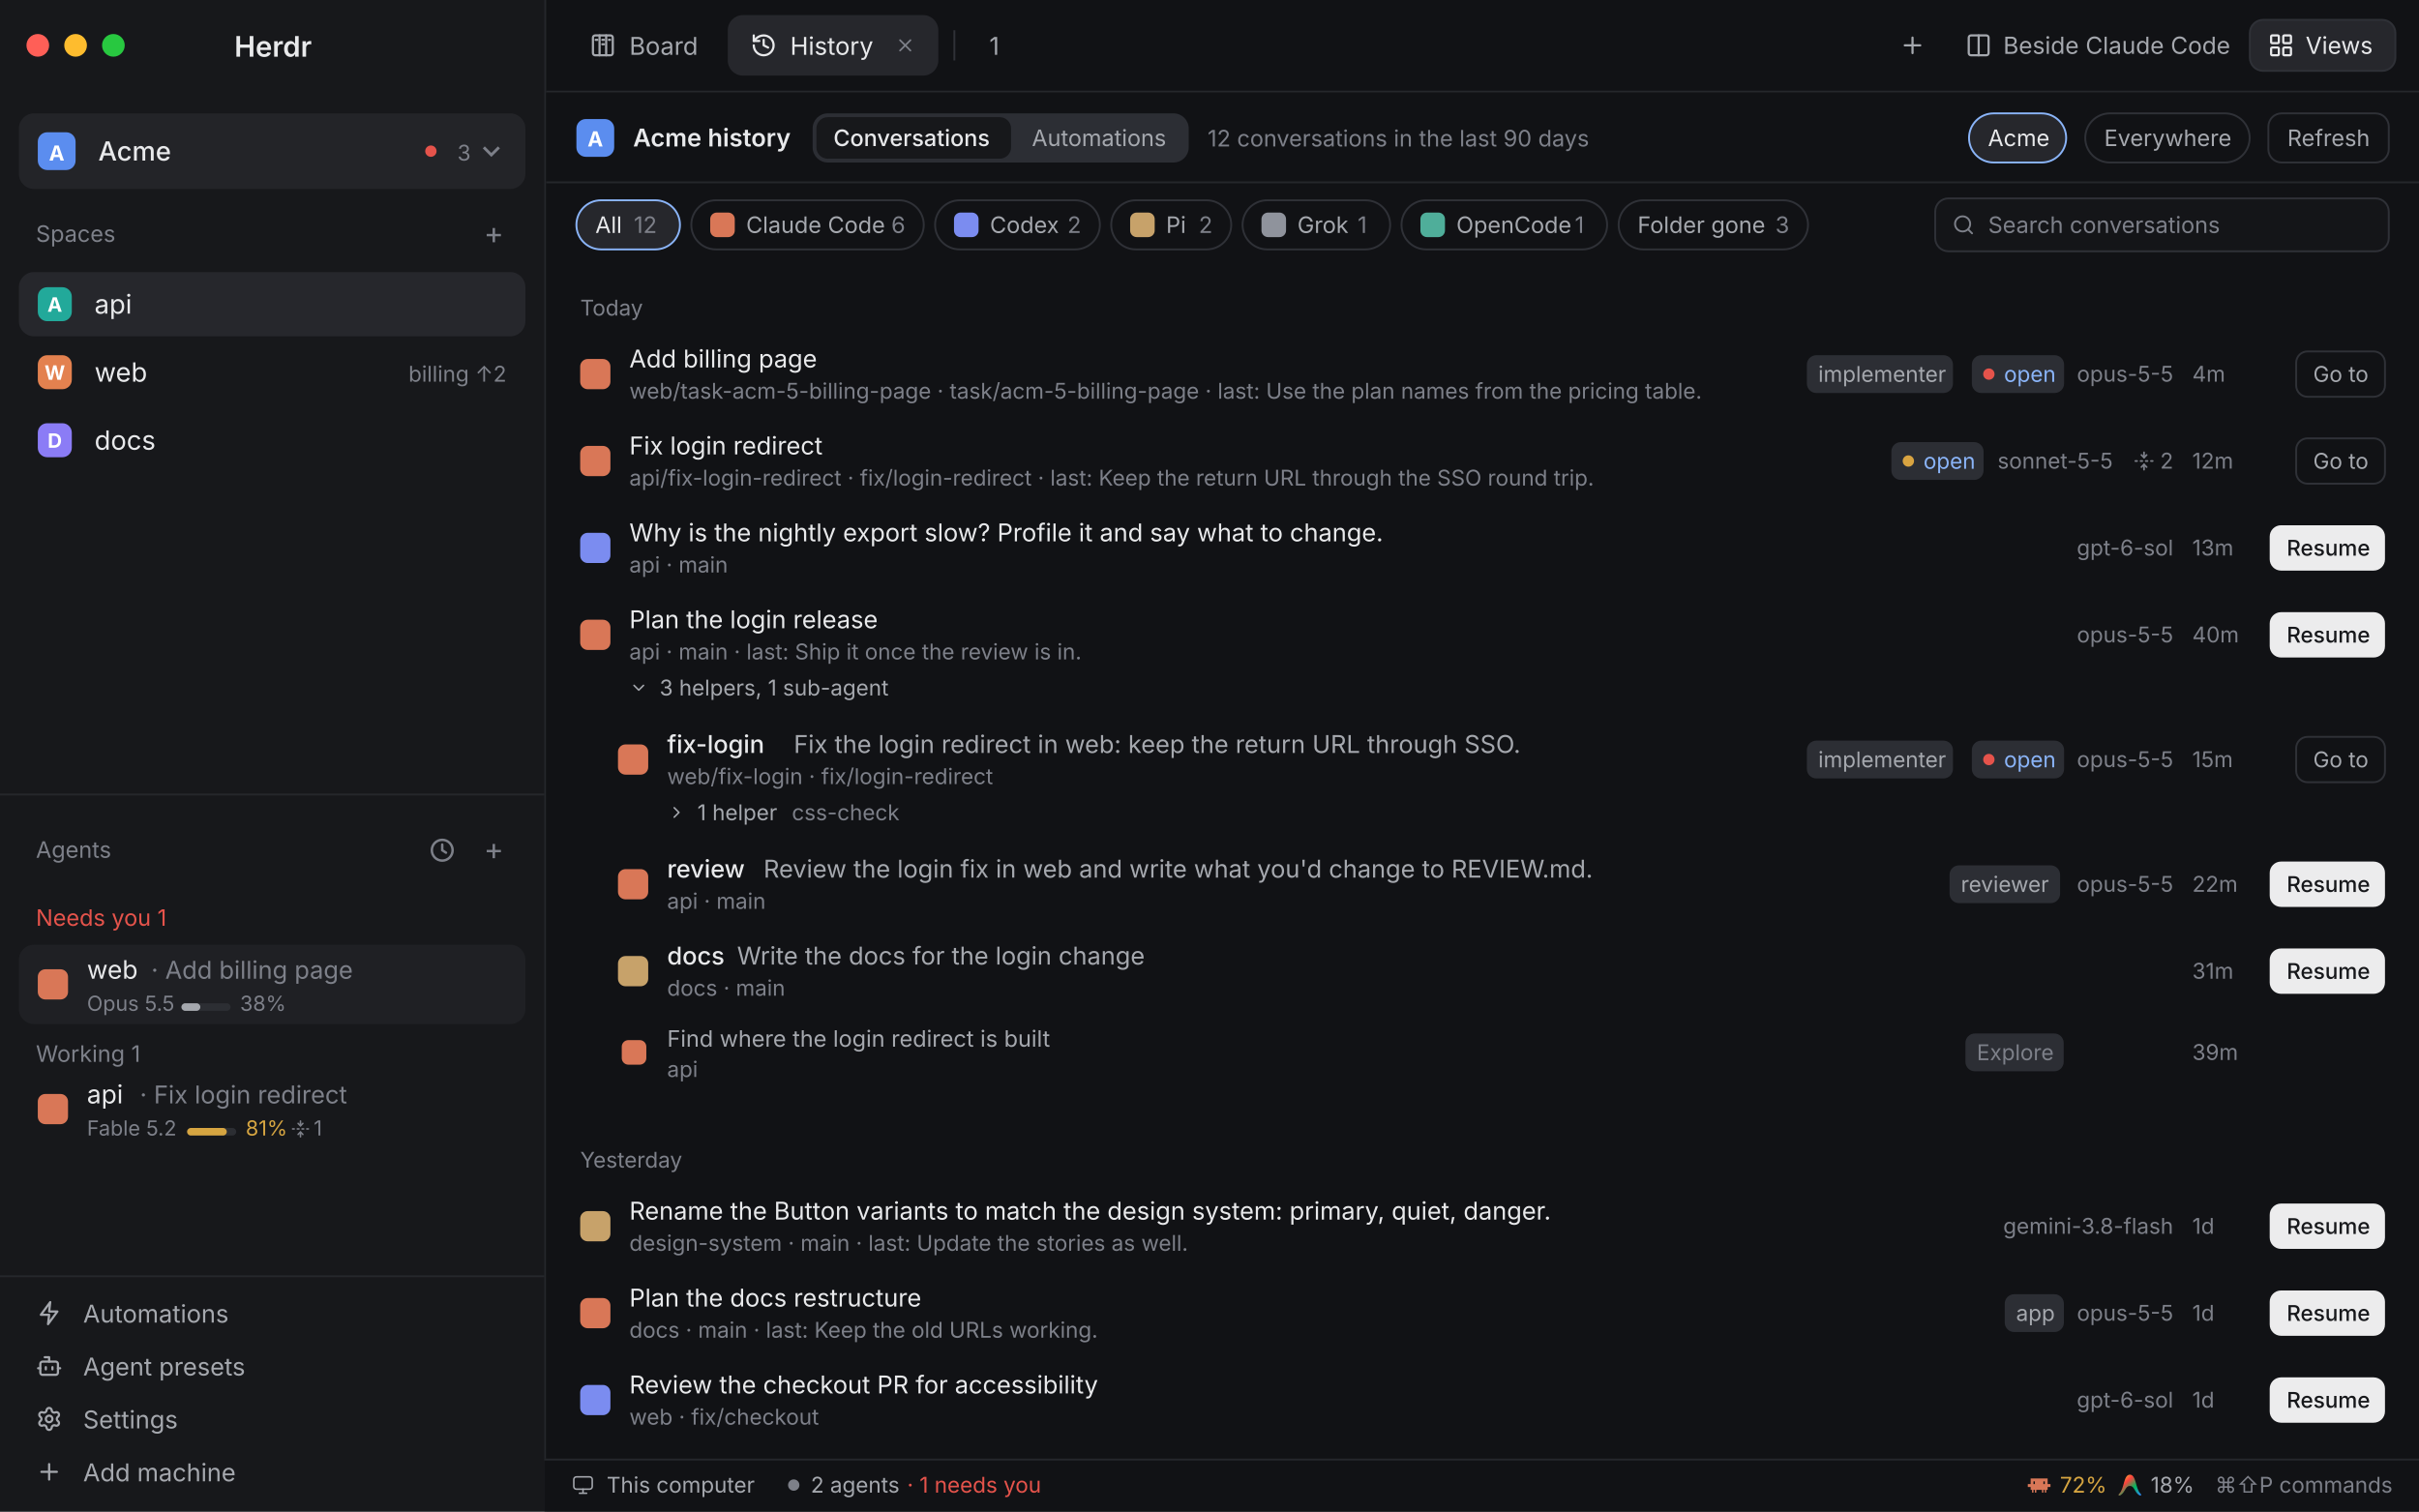
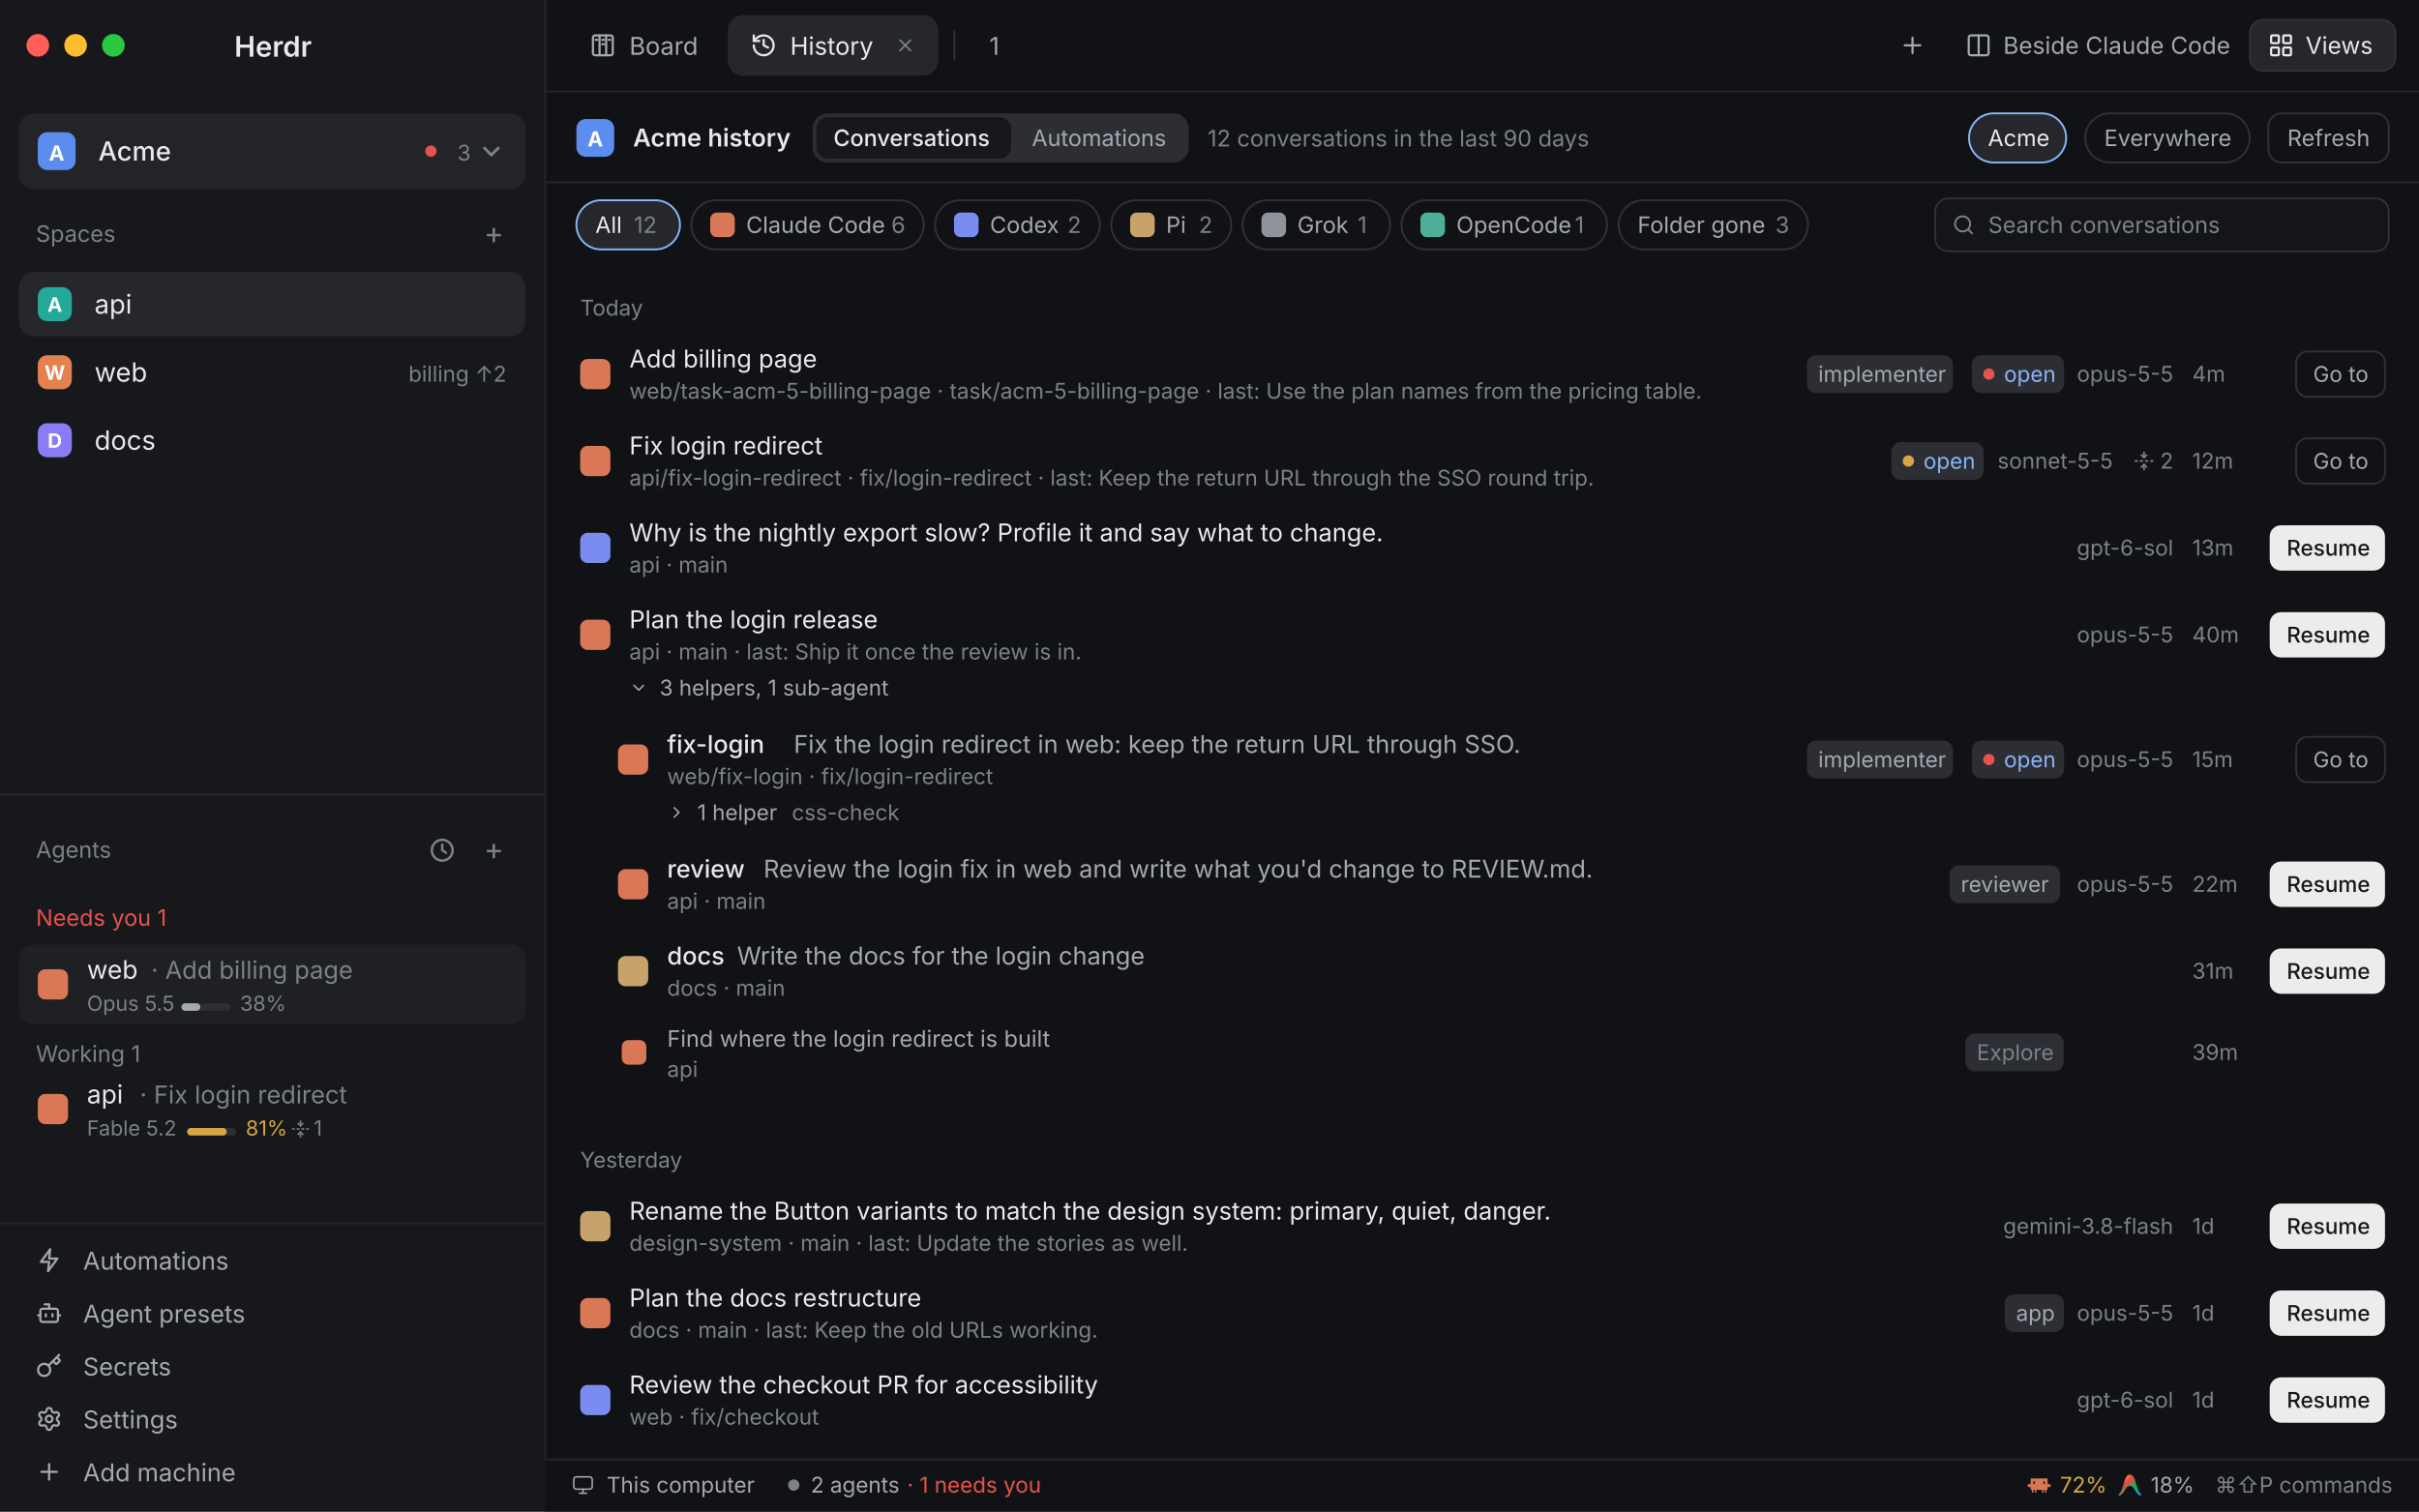
<svg xmlns="http://www.w3.org/2000/svg" width="1280" height="800" viewBox="0 0 1280 800" font-family="Geist, -apple-system, 'Helvetica Neue', sans-serif">
  <defs>
    <filter id="shadow" x="-20%" y="-20%" width="140%" height="140%">
      <feDropShadow dx="0" dy="8" stdDeviation="12" flood-color="#000" flood-opacity="0.45" />
    </filter>
    <clipPath id="pane">
      <rect x="289" y="49" width="991" height="751" />
    </clipPath>
  </defs>
  <rect x="0" y="0" width="1280" height="800" rx="0" fill="#111215" />
  <rect width="288" height="800" fill="#17181b" />
  <rect x="288" width="1" height="800" fill="#25272b" />
  <circle cx="20" cy="24" r="6" fill="#ff5f57" />
  <circle cx="40" cy="24" r="6" fill="#febc2e" />
  <circle cx="60" cy="24" r="6" fill="#28c840" />
  <text x="124" y="30" fill="#e8e9eb" font-size="15" font-weight="600">Herdr</text>
  <rect x="10" y="60" width="268" height="40" rx="8" fill="#232428" />
  <rect x="20" y="70" width="20" height="20" rx="5" fill="#5b8def" />
  <text x="30" y="85" fill="#fff" font-size="11" font-weight="700" text-anchor="middle">A</text>
  <text x="52" y="85" fill="#e8e9eb" font-size="14" font-weight="500">Acme</text>
  <circle cx="228" cy="80" r="3" fill="#e5534b" />
  <text x="242" y="85" fill="#7d8089" font-size="11.5">3</text>
  <path d="M256 78 l4 4 l4 -4" stroke="#7d8089" stroke-width="1.5" fill="none" />
  <text x="19" y="128" fill="#7d8089" font-size="12">Spaces</text>
  <text x="256" y="129" fill="#7d8089" font-size="16">+</text>
  <rect x="10" y="144" width="268" height="34" rx="8" fill="#26272c" />
  <rect x="20" y="152" width="18" height="18" rx="5" fill="#22a99a" />
  <text x="29" y="165" fill="#fff" font-size="10.5" font-weight="700" text-anchor="middle">A</text>
  <text x="50" y="166" fill="#e8e9eb" font-size="14">api</text>
  <rect x="20" y="188" width="18" height="18" rx="5" fill="#e3814f" />
  <text x="29" y="201" fill="#fff" font-size="10.5" font-weight="700" text-anchor="middle">W</text>
  <text x="50" y="202" fill="#e8e9eb" font-size="14">web</text>
  <text x="268" y="202" fill="#7d8089" font-size="11.5" text-anchor="end">billing ↑2</text>
  <rect x="20" y="224" width="18" height="18" rx="5" fill="#8b7cf6" />
  <text x="29" y="237" fill="#fff" font-size="10.5" font-weight="700" text-anchor="middle">D</text>
  <text x="50" y="238" fill="#e8e9eb" font-size="14">docs</text>
  <rect y="420" width="288" height="1" fill="#25272b" />
  <text x="19" y="454" fill="#7d8089" font-size="12">Agents</text>
  <circle cx="234" cy="450" r="5.5" stroke="#7d8089" stroke-width="1.3" fill="none" />
  <path d="M234 447 v3 l2 1.3" stroke="#7d8089" stroke-width="1.3" fill="none" stroke-linecap="round" />
  <text x="256" y="455" fill="#7d8089" font-size="16">+</text>
  <text x="19" y="490" fill="#e5534b" font-size="12">Needs you 1</text>
  <rect x="10" y="500" width="268" height="42" rx="8" fill="#1f2024" />
  <rect x="20" y="513" width="16" height="16" rx="4" fill="#d97757" />
  <text x="46" y="518" fill="#e8e9eb" font-size="13.5">web</text>
  <text x="80" y="518" fill="#7d8089" font-size="13">· Add billing page</text>
  <text x="46" y="535" fill="#7d8089" font-size="11">Opus 5.5</text>
  <rect x="96" y="531" width="26" height="4" rx="2" fill="#2c2e33" />
  <rect x="96" y="531" width="10" height="4" rx="2" fill="#a5a8ae" />
  <text x="127" y="535" fill="#7d8089" font-size="11">38%</text>
  <text x="19" y="562" fill="#7d8089" font-size="12">Working 1</text>
  <rect x="20" y="579" width="16" height="16" rx="4" fill="#d97757" />
  <text x="46" y="584" fill="#e8e9eb" font-size="13.5">api</text>
  <text x="74" y="584" fill="#7d8089" font-size="13">· Fix login redirect</text>
  <text x="46" y="601" fill="#7d8089" font-size="11">Fable 5.2</text>
  <rect x="99" y="597" width="26" height="4" rx="2" fill="#2c2e33" />
  <rect x="99" y="597" width="21" height="4" rx="2" fill="#d6a541" />
  <text x="130" y="601" fill="#d6a541" font-size="11">81%</text>
  <g transform="translate(154 592.5) scale(0.4167)" fill="none" stroke="#7d8089" stroke-width="2" stroke-linecap="round" stroke-linejoin="round">
    <path d="M12 22v-6" />
    <path d="M12 8V2" />
    <path d="M4 12H2" />
    <path d="M10 12H8" />
    <path d="M16 12h-2" />
    <path d="M22 12h-2" />
    <path d="m15 19-3-3-3 3" />
    <path d="m15 5-3 3-3-3" />
  </g>
  <text x="166" y="601" fill="#7d8089" font-size="11">1</text>
-   <rect y="675" width="288" height="1" fill="#25272b" />
+   <rect y="647" width="288" height="1" fill="#25272b" />
+   <g transform="translate(19 660) scale(0.5833)" fill="none" stroke="#a5a8ae" stroke-width="2.00" stroke-linecap="round" stroke-linejoin="round">
+     <path d="M13 2 4.5 13.5H12L11 22l8.5-11.5H12z" />
+   </g>
+   <text x="44" y="672" fill="#a5a8ae" font-size="13">Automations</text>
  <g transform="translate(19 688) scale(0.5833)" fill="none" stroke="#a5a8ae" stroke-width="2.00" stroke-linecap="round" stroke-linejoin="round">
-     <path d="M13 2 4.5 13.5H12L11 22l8.5-11.5H12z" />
-   </g>
-   <text x="44" y="700" fill="#a5a8ae" font-size="13">Automations</text>
-   <g transform="translate(19 716) scale(0.5833)" fill="none" stroke="#a5a8ae" stroke-width="2.00" stroke-linecap="round" stroke-linejoin="round">
    <path d="M12 8V4H8" />
    <rect width="16" height="12" x="4" y="8" rx="2" />
    <path d="M2 14h2" />
    <path d="M20 14h2" />
    <path d="M15 13v2" />
    <path d="M9 13v2" />
  </g>
-   <text x="44" y="728" fill="#a5a8ae" font-size="13">Agent presets</text>
+   <text x="44" y="700" fill="#a5a8ae" font-size="13">Agent presets</text>
+   <g transform="translate(19 716) scale(0.5833)" fill="none" stroke="#a5a8ae" stroke-width="2.00" stroke-linecap="round" stroke-linejoin="round">
+     <path d="m15.5 7.5 2.3 2.3a1 1 0 0 0 1.4 0l2.1-2.1a1 1 0 0 0 0-1.4L19 4" />
+     <path d="m21 2-9.6 9.6" />
+     <circle cx="7.5" cy="15.5" r="5.5" />
+   </g>
+   <text x="44" y="728" fill="#a5a8ae" font-size="13">Secrets</text>
  <g transform="translate(19 744) scale(0.5833)" fill="none" stroke="#a5a8ae" stroke-width="2.00" stroke-linecap="round" stroke-linejoin="round">
    <path d="M9.671 4.136a2.34 2.34 0 0 1 4.659 0 2.34 2.34 0 0 0 3.319 1.915 2.34 2.34 0 0 1 2.33 4.033 2.34 2.34 0 0 0 0 3.831 2.34 2.34 0 0 1-2.33 4.033 2.34 2.34 0 0 0-3.319 1.915 2.34 2.34 0 0 1-4.659 0 2.34 2.34 0 0 0-3.32-1.915 2.34 2.34 0 0 1-2.33-4.033 2.34 2.34 0 0 0 0-3.831A2.34 2.34 0 0 1 6.35 6.051a2.34 2.34 0 0 0 3.319-1.915" />
    <circle cx="12" cy="12" r="3" />
  </g>
  <text x="44" y="756" fill="#a5a8ae" font-size="13">Settings</text>
  <g transform="translate(19 772) scale(0.5833)" fill="none" stroke="#a5a8ae" stroke-width="2.00" stroke-linecap="round" stroke-linejoin="round">
    <path d="M5 12h14" />
    <path d="M12 5v14" />
  </g>
  <text x="44" y="784" fill="#a5a8ae" font-size="13">Add machine</text>
  <g transform="translate(312 17) scale(0.5833)" fill="none" stroke="#a5a8ae" stroke-width="2" stroke-linecap="round" stroke-linejoin="round">
    <rect x="3" y="3" width="18" height="18" rx="2" />
    <path d="M9 3v18" />
    <path d="M15 3v18" />
    <path d="M5.5 7h1.5" />
    <path d="M11.5 7h1.5" />
    <path d="M11.5 11h1.5" />
    <path d="M17.5 7h1" />
  </g>
  <text x="333.0" y="29.0" fill="#a5a8ae" font-size="13">Board</text>
  <rect x="385.1" y="8.0" width="111.4" height="32" rx="8" fill="#26272c" />
  <g transform="translate(397.1 17) scale(0.5833)" fill="none" stroke="#e8e9eb" stroke-width="2" stroke-linecap="round" stroke-linejoin="round">
    <path d="M3 12a9 9 0 1 0 9-9 9.75 9.75 0 0 0-6.74 2.74L3 8" />
    <path d="M3 3v5h5" />
    <path d="M12 7v5l4 2" />
  </g>
  <text x="418.1" y="29.0" fill="#e8e9eb" font-size="13">History</text>
  <g transform="translate(473.5 18.5) scale(0.4583)" fill="none" stroke="#7d8089" stroke-width="2" stroke-linecap="round" stroke-linejoin="round">
    <path d="M18 6 6 18" />
    <path d="m6 6 12 12" />
  </g>
  <rect x="504.5" y="16.0" width="1.0" height="16" rx="0" fill="#2f3137" />
  <text x="523.5" y="29.0" fill="#a5a8ae" font-size="13">1</text>
  <g transform="translate(1005 17) scale(0.5833)" fill="none" stroke="#a5a8ae" stroke-width="2" stroke-linecap="round" stroke-linejoin="round">
    <path d="M5 12h14" />
    <path d="M12 5v14" />
  </g>
  <g transform="translate(1040 17) scale(0.5833)" fill="none" stroke="#a5a8ae" stroke-width="2" stroke-linecap="round" stroke-linejoin="round">
    <rect width="18" height="18" x="3" y="3" rx="2" />
    <path d="M12 3v18" />
  </g>
  <text x="1060" y="28.5" fill="#a5a8ae" font-size="12.5">Beside Claude Code</text>
  <rect x="1190.5" y="10.5" width="77" height="27" rx="7" fill="#26272c" stroke="#2f3137" />
  <g transform="translate(1200 17) scale(0.5833)" fill="none" stroke="#e8e9eb" stroke-width="2" stroke-linecap="round" stroke-linejoin="round">
    <rect width="7" height="7" x="3" y="3" rx="1" />
    <rect width="7" height="7" x="14" y="3" rx="1" />
    <rect width="7" height="7" x="14" y="14" rx="1" />
    <rect width="7" height="7" x="3" y="14" rx="1" />
  </g>
  <text x="1220" y="28.5" fill="#e8e9eb" font-size="12.5">Views</text>
  <rect x="289" y="48" width="991" height="1" fill="#25272b" />
  <rect x="289" y="49" width="991" height="751" fill="#111215" />
  <g clip-path="url(#pane)">
    <rect x="305.0" y="63.0" width="20.0" height="20" rx="5" fill="#5b8def" />
    <text x="315.0" y="77.5" fill="#fff" font-size="11" font-weight="700" text-anchor="middle">A</text>
    <text x="335.0" y="77.5" fill="#e8e9eb" font-size="13" font-weight="600">Acme history</text>
    <rect x="430.0" y="60.0" width="199.0" height="26" rx="8" fill="#2c2e34" />
    <rect x="432.0" y="62.0" width="103.0" height="22" rx="6" fill="#17181b" />
    <text x="441.0" y="77.3" fill="#e8e9eb" font-size="12" font-weight="500">Conversations</text>
    <text x="546.0" y="77.3" fill="#a5a8ae" font-size="12">Automations</text>
    <text x="639.0" y="77.5" fill="#7d8089" font-size="12">12 conversations in the last 90 days</text>
    <rect x="1200.3" y="60.0" width="63.7" height="26" rx="7" fill="none" stroke="#2f3137" />
    <text x="1210.3" y="77.3" fill="#a5a8ae" font-size="12">Refresh</text>
    <rect x="1103.4" y="60.0" width="87.0" height="26" rx="13" fill="none" stroke="#2f3137" />
    <text x="1113.4" y="77.3" fill="#a5a8ae" font-size="12">Everywhere</text>
    <rect x="1041.9" y="60.0" width="51.4" height="26" rx="13" fill="#26272c" stroke="#8ab4f8" />
    <text x="1051.9" y="77.3" fill="#e8e9eb" font-size="12">Acme</text>
    <rect x="289.0" y="96.0" width="991.0" height="1" rx="0" fill="#25272b" />
    <rect x="305.0" y="106.0" width="54.8" height="26" rx="13" fill="#26272c" stroke="#8ab4f8" />
    <text x="315.0" y="123.3" fill="#e8e9eb" font-size="12">All</text>
    <text x="335.4" y="123.3" fill="#7d8089" font-size="12">12</text>
    <rect x="365.8" y="106.0" width="123.0" height="26" rx="13" fill="none" stroke="#2f3137" />
    <rect x="375.8" y="112.5" width="13.0" height="13" rx="3.5" fill="#d97757" />
    <text x="394.8" y="123.3" fill="#a5a8ae" font-size="12">Claude Code</text>
    <text x="471.6" y="123.3" fill="#7d8089" font-size="12">6</text>
    <rect x="494.8" y="106.0" width="87.2" height="26" rx="13" fill="none" stroke="#2f3137" />
    <rect x="504.8" y="112.5" width="13.0" height="13" rx="3.5" fill="#7b8cf0" />
    <text x="523.8" y="123.3" fill="#a5a8ae" font-size="12">Codex</text>
    <text x="564.8" y="123.3" fill="#7d8089" font-size="12">2</text>
    <rect x="588.0" y="106.0" width="63.5" height="26" rx="13" fill="none" stroke="#2f3137" />
    <rect x="598.0" y="112.5" width="13.0" height="13" rx="3.5" fill="#c7a26a" />
    <text x="617.0" y="123.3" fill="#a5a8ae" font-size="12">Pi</text>
    <text x="634.3" y="123.3" fill="#7d8089" font-size="12">2</text>
    <rect x="657.5" y="106.0" width="78.1" height="26" rx="13" fill="none" stroke="#2f3137" />
    <rect x="667.5" y="112.5" width="13.0" height="13" rx="3.5" fill="#8f939c" />
    <text x="686.5" y="123.3" fill="#a5a8ae" font-size="12">Grok</text>
    <text x="718.4" y="123.3" fill="#7d8089" font-size="12">1</text>
    <rect x="741.6" y="106.0" width="108.8" height="26" rx="13" fill="none" stroke="#2f3137" />
    <rect x="751.6" y="112.5" width="13.0" height="13" rx="3.5" fill="#4fae9a" />
    <text x="770.6" y="123.3" fill="#a5a8ae" font-size="12">OpenCode</text>
    <text x="833.3" y="123.3" fill="#7d8089" font-size="12">1</text>
    <rect x="856.5" y="106.0" width="100.2" height="26" rx="13" fill="none" stroke="#2f3137" />
    <text x="866.5" y="123.3" fill="#a5a8ae" font-size="12">Folder gone</text>
    <text x="939.4" y="123.3" fill="#7d8089" font-size="12">3</text>
    <rect x="1024.0" y="105.0" width="240.0" height="28" rx="7" fill="#141518" stroke="#2f3137" />
    <g transform="translate(1033 113) scale(0.5)" fill="none" stroke="#7d8089" stroke-width="2" stroke-linecap="round" stroke-linejoin="round">
      <circle cx="11" cy="11" r="8" />
      <path d="m21 21-4.3-4.3" />
    </g>
    <text x="1052.0" y="123.3" fill="#7d8089" font-size="12">Search conversations</text>
    <text x="307.0" y="167.0" fill="#7d8089" font-size="11.5">Today</text>
    <rect x="307.0" y="190.0" width="16.0" height="16" rx="4" fill="#d97757" />
    <rect x="1215.0" y="186.0" width="47.0" height="24" rx="6" fill="none" stroke="#2f3137" />
    <text x="1224.0" y="202.1" fill="#a5a8ae" font-size="11.5">Go to</text>
    <text x="1160.0" y="202.0" fill="#7d8089" font-size="11.5">4m</text>
    <text x="1150.0" y="202.0" fill="#7d8089" font-size="11.5" text-anchor="end">opus-5-5</text>
    <rect x="1043.4" y="188.0" width="48.8" height="20" rx="5" fill="#2c2e34" />
    <circle cx="1052.4" cy="198" r="3" fill="#e5534b" />
    <text x="1060.4" y="202.1" fill="#8ab4f8" font-size="11.5">open</text>
    <rect x="956.1" y="188.0" width="77.3" height="20" rx="5" fill="#2c2e34" />
    <text x="962.1" y="202.1" fill="#a5a8ae" font-size="11.5">implementer</text>
    <text x="333.0" y="194.5" fill="#e8e9eb" font-size="13">Add billing page</text>
    <text x="333.0" y="211.0" fill="#7d8089" font-size="11.5">web/task-acm-5-billing-page  ·  task/acm-5-billing-page  ·  last: Use the plan names from the pricing table.</text>
    <rect x="307.0" y="236.0" width="16.0" height="16" rx="4" fill="#d97757" />
    <rect x="1215.0" y="232.0" width="47.0" height="24" rx="6" fill="none" stroke="#2f3137" />
    <text x="1224.0" y="248.1" fill="#a5a8ae" font-size="11.5">Go to</text>
    <text x="1160.0" y="248.0" fill="#7d8089" font-size="11.5">12m</text>
    <text x="1118.0" y="248.0" fill="#7d8089" font-size="11.5" text-anchor="end">sonnet-5-5</text>
    <g transform="translate(1129 238.5) scale(0.4583)" fill="none" stroke="#7d8089" stroke-width="2" stroke-linecap="round" stroke-linejoin="round">
      <path d="M12 22v-6" />
      <path d="M12 8V2" />
      <path d="M4 12H2" />
      <path d="M10 12H8" />
      <path d="M16 12h-2" />
      <path d="M22 12h-2" />
      <path d="m15 19-3-3-3 3" />
      <path d="m15 5-3 3-3-3" />
    </g>
    <text x="1143.0" y="248.0" fill="#7d8089" font-size="11.5">2</text>
    <rect x="1000.8" y="234.0" width="48.8" height="20" rx="5" fill="#2c2e34" />
    <circle cx="1009.8" cy="244" r="3" fill="#d9a441" />
    <text x="1017.8" y="248.1" fill="#8ab4f8" font-size="11.5">open</text>
    <text x="333.0" y="240.5" fill="#e8e9eb" font-size="13">Fix login redirect</text>
    <text x="333.0" y="257.0" fill="#7d8089" font-size="11.5">api/fix-login-redirect  ·  fix/login-redirect  ·  last: Keep the return URL through the SSO round trip.</text>
    <rect x="307.0" y="282.0" width="16.0" height="16" rx="4" fill="#7b8cf0" />
    <rect x="1201.0" y="278.0" width="61.0" height="24" rx="6" fill="#ececed" />
    <text x="1210.0" y="294.1" fill="#17181b" font-size="11.5" font-weight="500">Resume</text>
    <text x="1160.0" y="294.0" fill="#7d8089" font-size="11.5">13m</text>
    <text x="1150.0" y="294.0" fill="#7d8089" font-size="11.5" text-anchor="end">gpt-6-sol</text>
    <text x="333.0" y="286.5" fill="#e8e9eb" font-size="13">Why is the nightly export slow? Profile it and say what to change.</text>
    <text x="333.0" y="303.0" fill="#7d8089" font-size="11.5">api  ·  main</text>
    <rect x="307.0" y="328.0" width="16.0" height="16" rx="4" fill="#d97757" />
    <rect x="1201.0" y="324" width="61.0" height="24" rx="6" fill="#ececed" />
    <text x="1210.0" y="340.1" fill="#17181b" font-size="11.5" font-weight="500">Resume</text>
    <text x="1160.0" y="340.0" fill="#7d8089" font-size="11.5">40m</text>
    <text x="1150.0" y="340.0" fill="#7d8089" font-size="11.5" text-anchor="end">opus-5-5</text>
    <text x="333.0" y="332.5" fill="#e8e9eb" font-size="13">Plan the login release</text>
    <text x="333.0" y="349.0" fill="#7d8089" font-size="11.5">api  ·  main  ·  last: Ship it once the review is in.</text>
    <g transform="translate(333 359) scale(0.4167)" fill="none" stroke="#a5a8ae" stroke-width="2" stroke-linecap="round" stroke-linejoin="round">
      <path d="m6 9 6 6 6-6" />
    </g>
    <text x="349.0" y="368.1" fill="#a5a8ae" font-size="11.5">3 helpers, 1 sub-agent</text>
    <rect x="327.0" y="394.0" width="16.0" height="16" rx="4" fill="#d97757" />
    <rect x="1215.0" y="390.0" width="47.0" height="24" rx="6" fill="none" stroke="#2f3137" />
    <text x="1224.0" y="406.1" fill="#a5a8ae" font-size="11.5">Go to</text>
    <text x="1160.0" y="406.0" fill="#7d8089" font-size="11.5">15m</text>
    <text x="1150.0" y="406.0" fill="#7d8089" font-size="11.5" text-anchor="end">opus-5-5</text>
    <rect x="1043.4" y="392.0" width="48.8" height="20" rx="5" fill="#2c2e34" />
    <circle cx="1052.4" cy="402.0" r="3" fill="#e5534b" />
    <text x="1060.4" y="406.1" fill="#8ab4f8" font-size="11.5">open</text>
    <rect x="956.1" y="392.0" width="77.3" height="20" rx="5" fill="#2c2e34" />
    <text x="962.1" y="406.1" fill="#a5a8ae" font-size="11.5">implementer</text>
    <text x="353.0" y="398.5" fill="#e8e9eb" font-size="13" font-weight="500">fix-login</text>
    <text x="420.0" y="398.5" fill="#a5a8ae" font-size="13">Fix the login redirect in web: keep the return URL through SSO.</text>
    <text x="353.0" y="415.0" fill="#7d8089" font-size="11.5">web/fix-login  ·  fix/login-redirect</text>
    <g transform="translate(353 425) scale(0.4167)" fill="none" stroke="#a5a8ae" stroke-width="2" stroke-linecap="round" stroke-linejoin="round">
      <path d="m9 18 6-6-6-6" />
    </g>
    <text x="369.0" y="434.1" fill="#a5a8ae" font-size="11.5">1 helper</text>
    <text x="419.0" y="434.1" fill="#7d8089" font-size="11.5">css-check</text>
    <rect x="327.0" y="460.0" width="16.0" height="16" rx="4" fill="#d97757" />
    <rect x="1201.0" y="456.0" width="61.0" height="24" rx="6" fill="#ececed" />
    <text x="1210.0" y="472.1" fill="#17181b" font-size="11.5" font-weight="500">Resume</text>
    <text x="1160.0" y="472.0" fill="#7d8089" font-size="11.5">22m</text>
    <text x="1150.0" y="472.0" fill="#7d8089" font-size="11.5" text-anchor="end">opus-5-5</text>
    <rect x="1031.6" y="458.0" width="58.5" height="20" rx="5" fill="#2c2e34" />
    <text x="1037.6" y="472.1" fill="#a5a8ae" font-size="11.5">reviewer</text>
    <text x="353.0" y="464.5" fill="#e8e9eb" font-size="13" font-weight="500">review</text>
    <text x="404.0" y="464.5" fill="#a5a8ae" font-size="13">Review the login fix in web and write what you'd change to REVIEW.md.</text>
    <text x="353.0" y="481.0" fill="#7d8089" font-size="11.5">api  ·  main</text>
    <rect x="327.0" y="506.0" width="16.0" height="16" rx="4" fill="#c7a26a" />
    <rect x="1201.0" y="502.0" width="61.0" height="24" rx="6" fill="#ececed" />
    <text x="1210.0" y="518.1" fill="#17181b" font-size="11.5" font-weight="500">Resume</text>
    <text x="1160.0" y="518.0" fill="#7d8089" font-size="11.5">31m</text>
    <text x="353.0" y="510.5" fill="#e8e9eb" font-size="13" font-weight="500">docs</text>
    <text x="390.0" y="510.5" fill="#a5a8ae" font-size="13">Write the docs for the login change</text>
    <text x="353.0" y="527.0" fill="#7d8089" font-size="11.5">docs  ·  main</text>
    <rect x="329.0" y="550.5" width="13.0" height="13" rx="3.5" fill="#d97757" />
    <text x="1160.0" y="561.0" fill="#7d8089" font-size="11.5">39m</text>
    <rect x="1040.0" y="547.0" width="52.0" height="20" rx="5" fill="#2c2e34" />
    <text x="1046.0" y="561.1" fill="#7d8089" font-size="11.5">Explore</text>
    <text x="353.0" y="554.0" fill="#a5a8ae" font-size="12">Find where the login redirect is built</text>
    <text x="353.0" y="570.0" fill="#7d8089" font-size="11.5">api</text>
    <text x="307.0" y="618.0" fill="#7d8089" font-size="11.5">Yesterday</text>
    <rect x="307.0" y="641.0" width="16.0" height="16" rx="4" fill="#c7a26a" />
    <rect x="1201.0" y="637.0" width="61.0" height="24" rx="6" fill="#ececed" />
    <text x="1210.0" y="653.1" fill="#17181b" font-size="11.5" font-weight="500">Resume</text>
    <text x="1160.0" y="653.0" fill="#7d8089" font-size="11.5">1d</text>
    <text x="1150.0" y="653.0" fill="#7d8089" font-size="11.5" text-anchor="end">gemini-3.8-flash</text>
    <text x="333.0" y="645.5" fill="#e8e9eb" font-size="13">Rename the Button variants to match the design system: primary, quiet, danger.</text>
    <text x="333.0" y="662.0" fill="#7d8089" font-size="11.5">design-system  ·  main  ·  last: Update the stories as well.</text>
    <rect x="307.0" y="687.0" width="16.0" height="16" rx="4" fill="#d97757" />
    <rect x="1201.0" y="683.0" width="61.0" height="24" rx="6" fill="#ececed" />
    <text x="1210.0" y="699.1" fill="#17181b" font-size="11.5" font-weight="500">Resume</text>
    <text x="1160.0" y="699.0" fill="#7d8089" font-size="11.5">1d</text>
    <text x="1150.0" y="699.0" fill="#7d8089" font-size="11.5" text-anchor="end">opus-5-5</text>
    <rect x="1060.8" y="685.0" width="31.3" height="20" rx="5" fill="#2c2e34" />
    <text x="1066.8" y="699.1" fill="#a5a8ae" font-size="11.5">app</text>
    <text x="333.0" y="691.5" fill="#e8e9eb" font-size="13">Plan the docs restructure</text>
    <text x="333.0" y="708.0" fill="#7d8089" font-size="11.5">docs  ·  main  ·  last: Keep the old URLs working.</text>
    <rect x="307.0" y="733.0" width="16.0" height="16" rx="4" fill="#7b8cf0" />
    <rect x="1201.0" y="729.0" width="61.0" height="24" rx="6" fill="#ececed" />
    <text x="1210.0" y="745.1" fill="#17181b" font-size="11.5" font-weight="500">Resume</text>
    <text x="1160.0" y="745.0" fill="#7d8089" font-size="11.5">1d</text>
    <text x="1150.0" y="745.0" fill="#7d8089" font-size="11.5" text-anchor="end">gpt-6-sol</text>
    <text x="333.0" y="737.5" fill="#e8e9eb" font-size="13">Review the checkout PR for accessibility</text>
    <text x="333.0" y="754.0" fill="#7d8089" font-size="11.5">web  ·  fix/checkout</text>
    <text x="307.0" y="790.0" fill="#7d8089" font-size="11.5">Wednesday</text>
    <rect x="307.0" y="813.0" width="16.0" height="16" rx="4" fill="#4fae9a" />
    <rect x="1201.0" y="809.0" width="61.0" height="24" rx="6" fill="#ececed" />
    <text x="1210.0" y="825.1" fill="#17181b" font-size="11.5" font-weight="500">Resume</text>
    <text x="1160.0" y="825.0" fill="#7d8089" font-size="11.5">2d</text>
    <text x="1150.0" y="825.0" fill="#7d8089" font-size="11.5" text-anchor="end">sonnet-5-5</text>
    <text x="333.0" y="817.5" fill="#e8e9eb" font-size="13">Tidy the OpenAPI spec</text>
    <text x="333.0" y="834.0" fill="#7d8089" font-size="11.5">api  ·  main</text>
    <rect x="307.0" y="859.0" width="16.0" height="16" rx="4" fill="#8f939c" />
    <rect x="1201.0" y="855.0" width="61.0" height="24" rx="6" fill="#ececed" />
    <text x="1210.0" y="871.1" fill="#17181b" font-size="11.5" font-weight="500">Resume</text>
    <text x="1160.0" y="871.0" fill="#7d8089" font-size="11.5">2d</text>
    <text x="1150.0" y="871.0" fill="#7d8089" font-size="11.5" text-anchor="end">grok-4.7</text>
    <text x="333.0" y="863.5" fill="#e8e9eb" font-size="13">Suggest names for the new pricing tiers</text>
    <text x="333.0" y="880.0" fill="#7d8089" font-size="11.5">web</text>
    <rect x="307.0" y="905.0" width="16.0" height="16" rx="4" fill="#d97757" />
    <rect x="1201.0" y="901.0" width="61.0" height="24" rx="6" fill="#ececed" />
    <text x="1210.0" y="917.1" fill="#17181b" font-size="11.5" font-weight="500">Resume</text>
    <text x="1160.0" y="917.0" fill="#7d8089" font-size="11.5">2d</text>
    <text x="1150.0" y="917.0" fill="#7d8089" font-size="11.5" text-anchor="end">opus-5-5</text>
    <rect x="1014.8" y="903.0" width="77.3" height="20" rx="5" fill="#2c2e34" />
    <text x="1020.8" y="917.1" fill="#a5a8ae" font-size="11.5">implementer</text>
    <text x="333.0" y="909.5" fill="#e8e9eb" font-size="13">Webhook retries with backoff</text>
    <text x="333.0" y="926.0" fill="#7d8089" font-size="11.5">api/task-acm-3-webhook-retries  ·  task/acm-3-webhook-retries  ·  last: Cap it at five tries.</text>
  </g>
  <rect x="288" y="772" width="992" height="28" fill="#111215" />
  <rect x="288" y="772" width="992" height="1" fill="#25272b" />
  <g transform="translate(302 779.5) scale(0.5417)" fill="none" stroke="#a5a8ae" stroke-width="1.5" stroke-linecap="round" stroke-linejoin="round">
    <rect x="3" y="4" width="18" height="12" rx="2.5" />
    <path d="M8.5 20h7M12 16v4" />
  </g>
  <text x="321" y="790" fill="#a5a8ae" font-size="11.5">This computer</text>
  <circle cx="420" cy="786" r="3" fill="#7d8089" />
  <text x="429" y="790" fill="#a5a8ae" font-size="11.5">2 agents</text>
  <text x="480" y="790" fill="#e5534b" font-size="11.5">· 1 needs you</text>
  <g transform="translate(1073 780) scale(0.5)" fill="#D97757">
    <path clip-rule="evenodd" d="M20.998 10.949H24v3.102h-3v3.028h-1.487V20H18v-2.921h-1.487V20H15v-2.921H9V20H7.488v-2.921H6V20H4.487v-2.921H3V14.05H0V10.95h3V5h17.998v5.949zM6 10.949h1.488V8.102H6v2.847zm10.51 0H18V8.102h-1.49v2.847z" fill-rule="evenodd" />
  </g>
  <text x="1090" y="790" fill="#d6a541" font-size="11.5">72%</text>
  <g transform="translate(1121 780) scale(0.5)">
    <defs>
      <linearGradient id="agy-grad" x1="0" y1="0" x2="1" y2="1">
        <stop offset="0" stop-color="#FFE432" />
        <stop offset=".35" stop-color="#FC413D" />
        <stop offset=".65" stop-color="#00B95C" />
        <stop offset="1" stop-color="#3186FF" />
      </linearGradient>
    </defs>
    <path d="M21.751 22.607c1.34 1.005 3.35.335 1.508-1.508C17.73 15.74 18.904 1 12.037 1 5.17 1 6.342 15.74.815 21.1c-2.01 2.009.167 2.511 1.507 1.506 5.192-3.517 4.857-9.714 9.715-9.714 4.857 0 4.522 6.197 9.714 9.715z" fill="url(#agy-grad)" />
  </g>
  <text x="1138" y="790" fill="#a5a8ae" font-size="11.5">18%</text>
  <text x="1266" y="790" fill="#7d8089" font-size="11.5" text-anchor="end">⌘⇧P  commands</text>
</svg>
